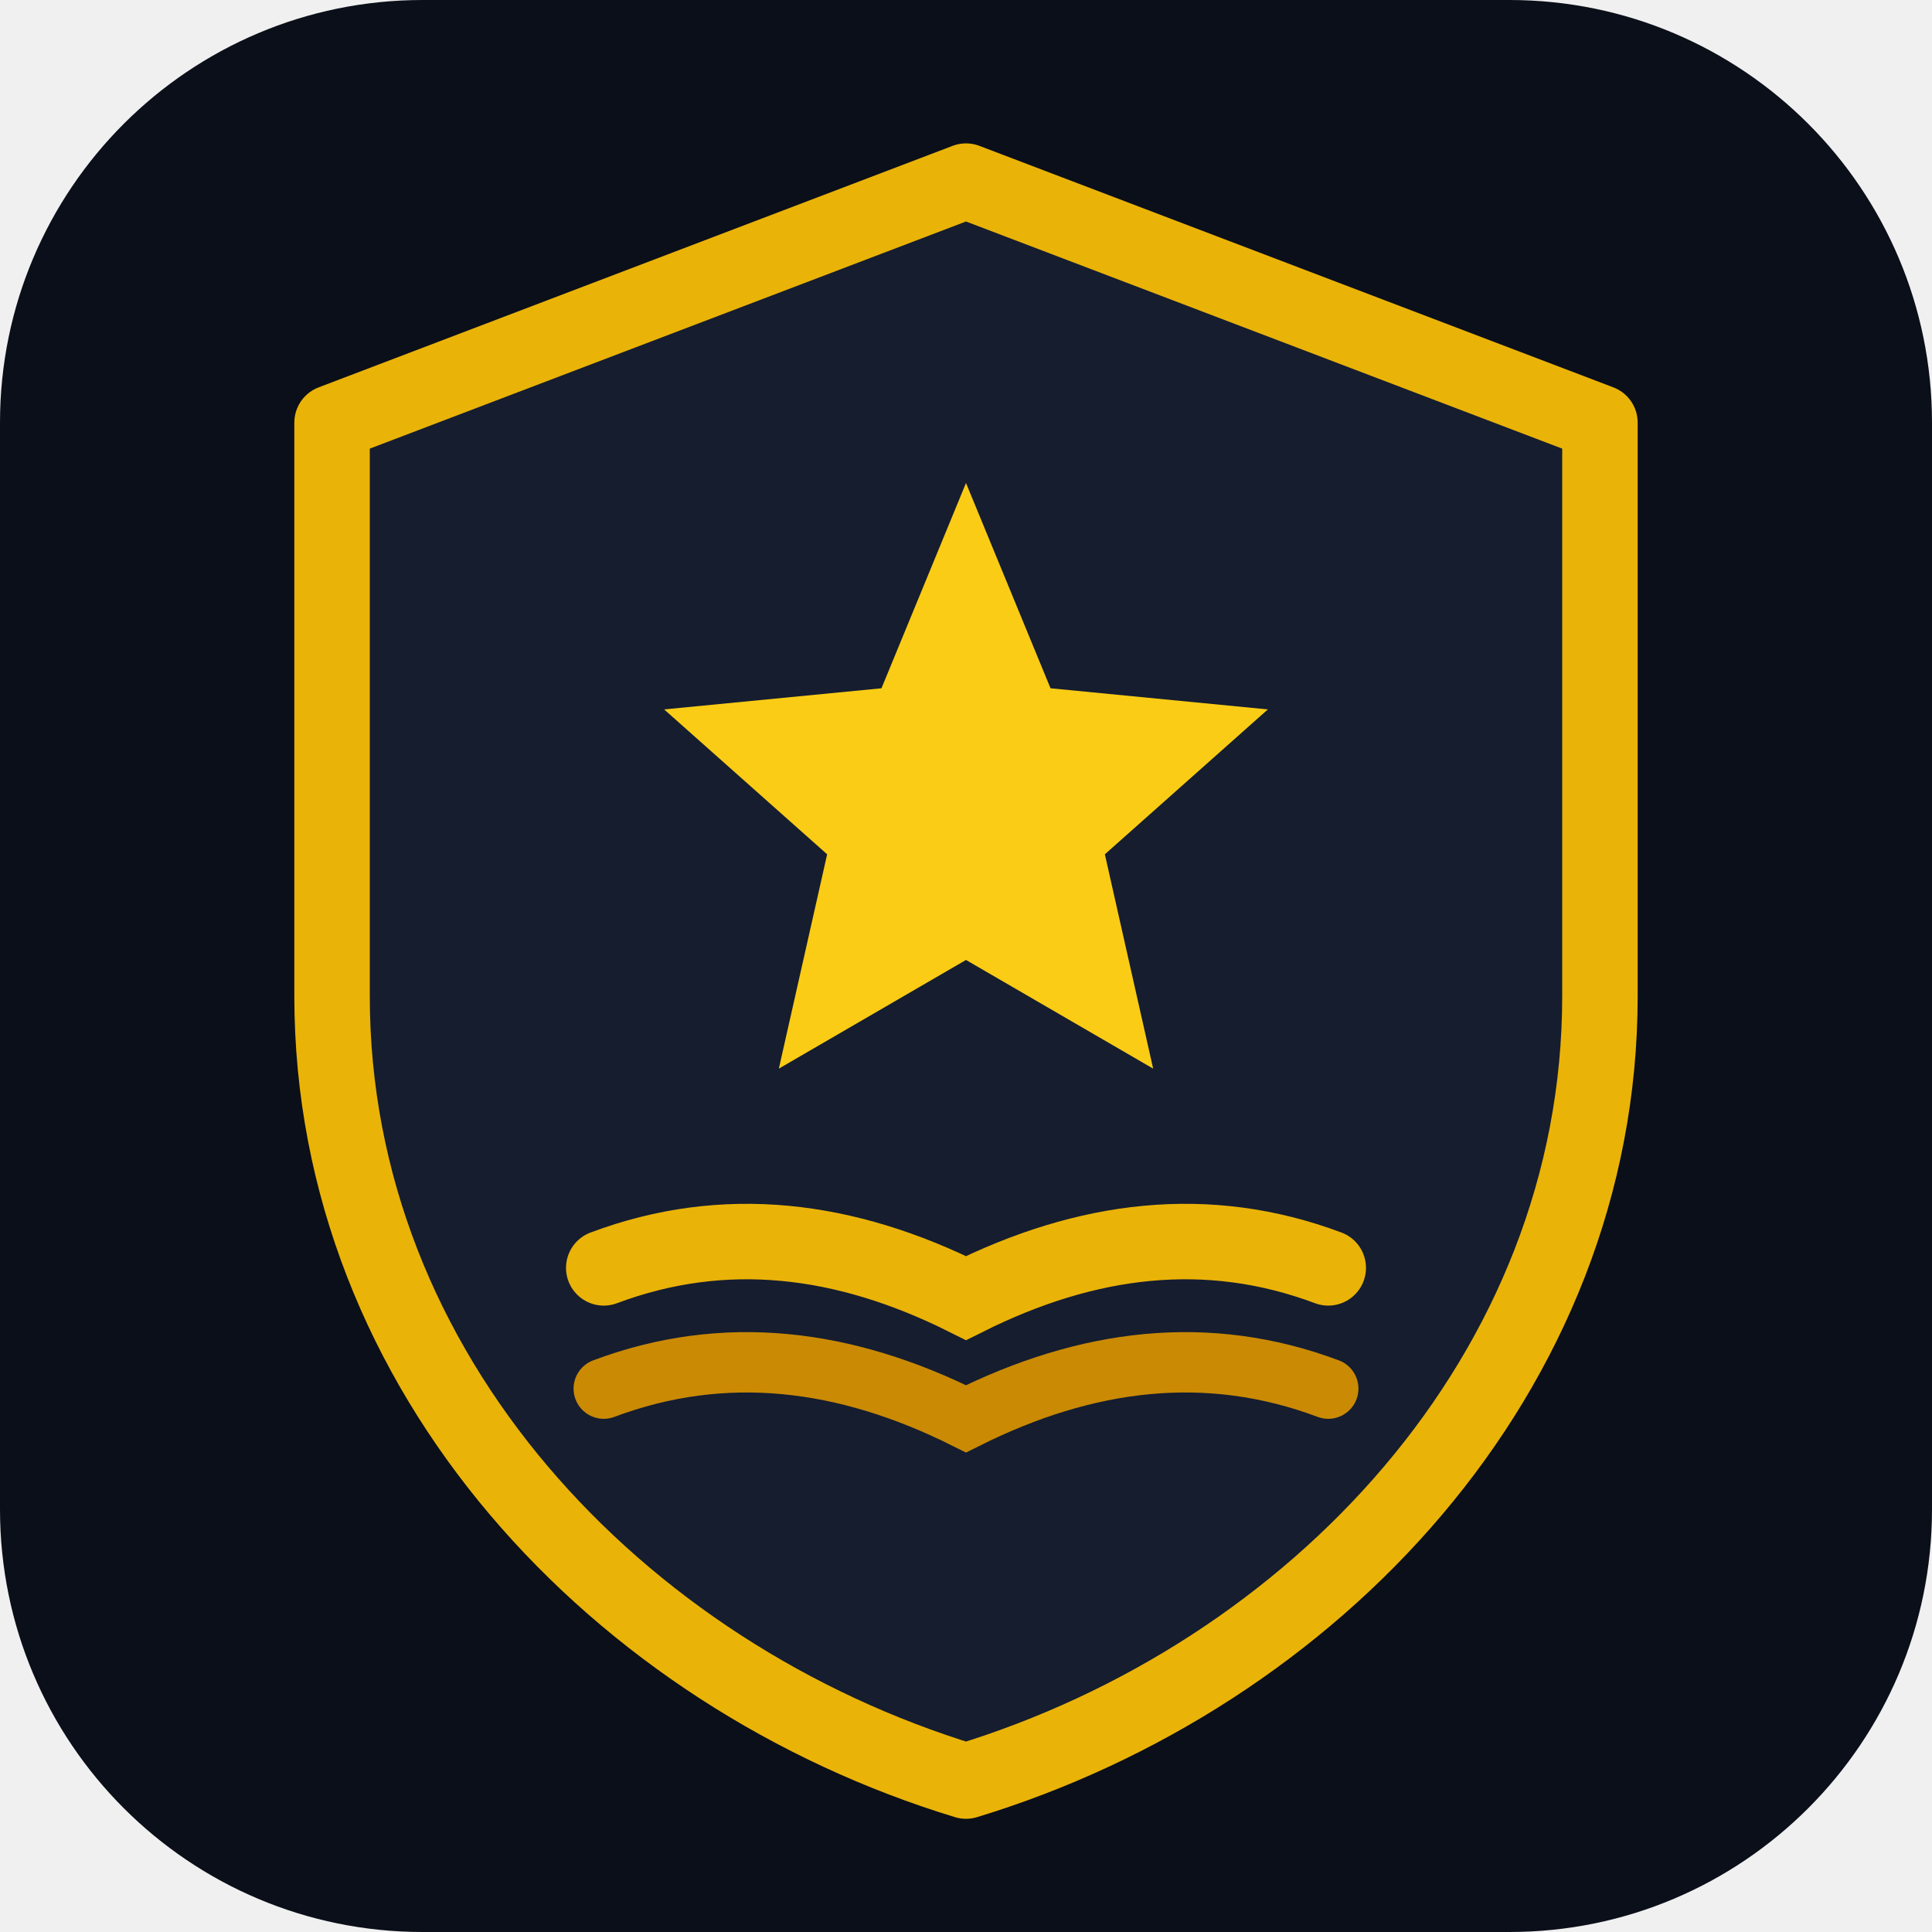
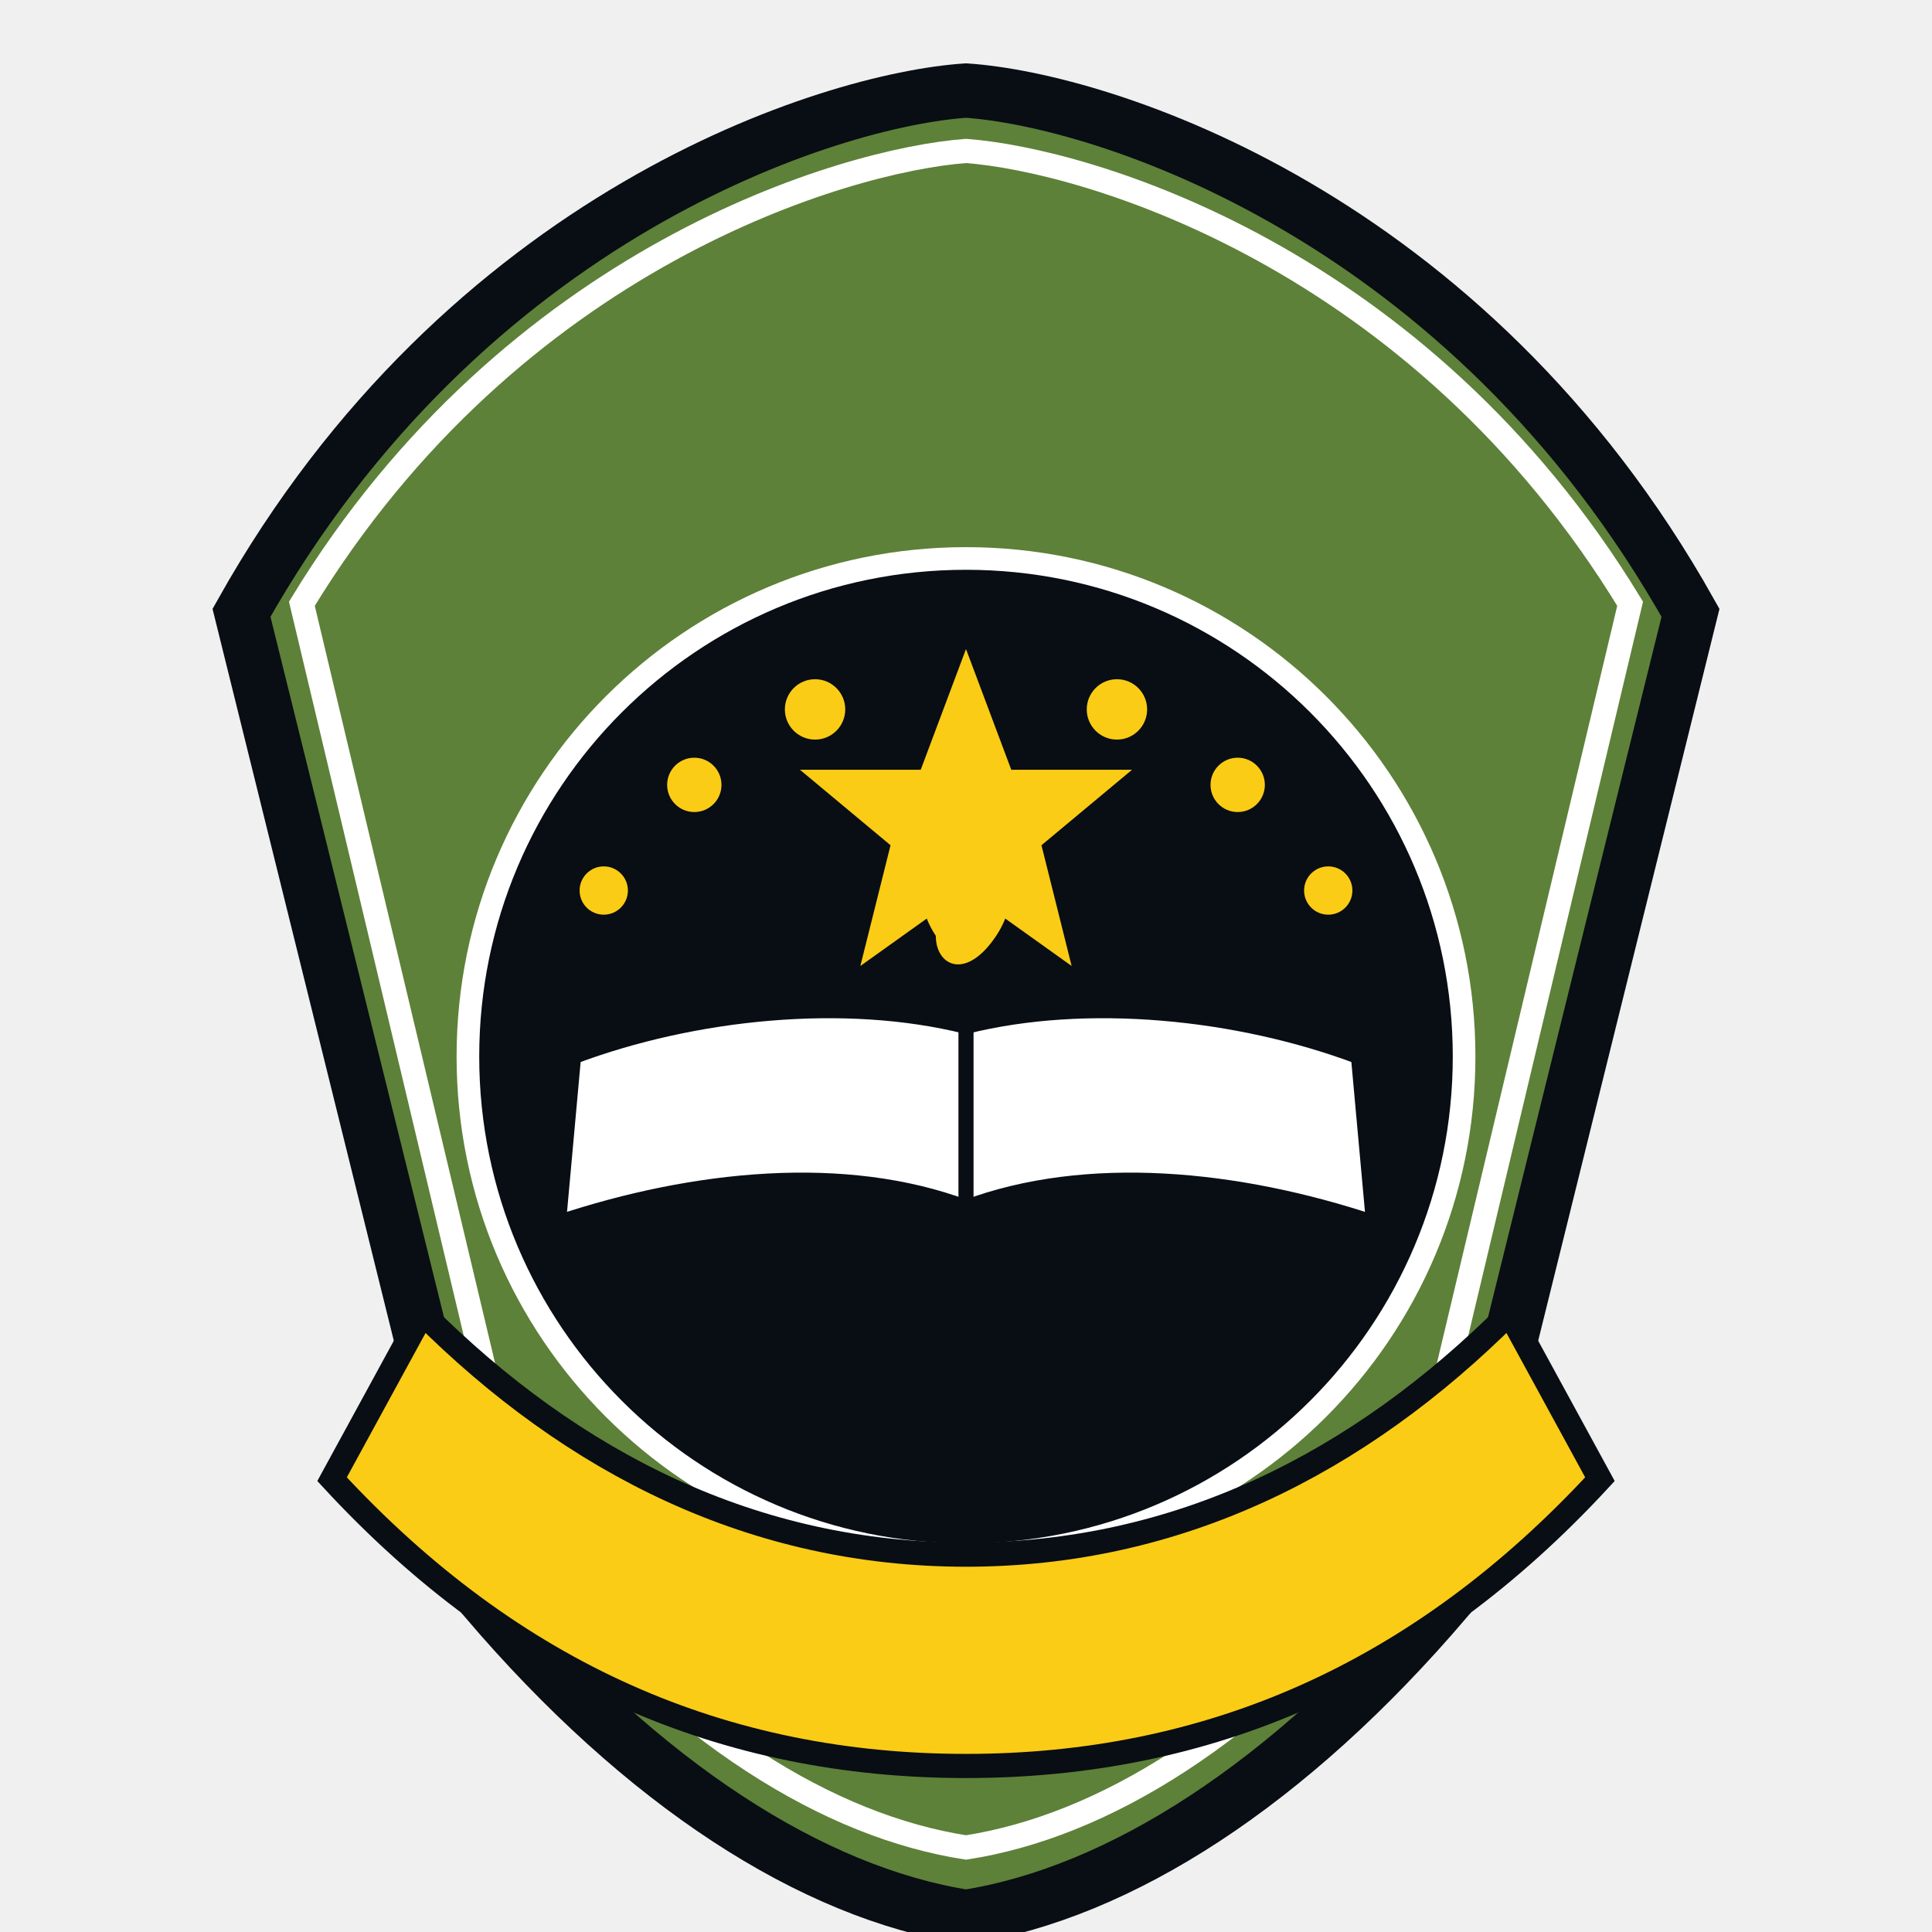
<svg xmlns="http://www.w3.org/2000/svg" viewBox="0 0 64 64" fill="none">
-   <rect width="64" height="64" rx="14" fill="#0b0f19" />
-   <path d="M32 6L53 14V33C53 45.5 43.5 55.5 32 59C20.5 55.5 11 45.5 11 33V14L32 6Z" fill="#151d2f" stroke="#eab308" stroke-width="2.5" stroke-linejoin="round" />
-   <path d="M32 16L34.8 22.8L42 23.5L36.6 28.3L38.2 35.4L32 31.8L25.8 35.4L27.4 28.3L22 23.5L29.2 22.8L32 16Z" fill="#facc15" />
-   <path d="M20 42C24 40.5 28 41 32 43C36 41 40 40.5 44 42" stroke="#eab308" stroke-width="2.5" stroke-linecap="round" />
-   <path d="M20 46C24 44.5 28 45 32 47C36 45 40 44.5 44 46" stroke="#ca8a04" stroke-width="2" stroke-linecap="round" />
+   <path d="M 32 3        C 36.5 3.3, 48.6 7.1, 56 20.3        L 47.9 53        C 42.7 59.1, 37.1 62.7, 32 63.5        C 26.9 62.7, 21.3 59.1, 16.1 53        L 8 20.3        C 15.4 7.1, 27.5 3.3, 32 3 Z" fill="#5d8138" stroke="#090d14" stroke-width="1.8" />
+   <path d="M 32 5        C 36 5.3, 47 8.5, 54 20        L 46.5 51.5        C 41.5 57.5, 36.5 60.5, 32 61.2        C 27.5 60.5, 22.5 57.5, 17.5 51.5        L 10 20        C 17 8.5, 28 5.3, 32 5 Z" fill="none" stroke="#ffffff" stroke-width="0.8" />
+   <circle cx="32" cy="35" r="16.5" fill="#090d14" stroke="#ffffff" stroke-width="0.75" />
+   <polygon points="32,21.5 33.5,25.5 37.5,25.5 34.5,28 35.5,32 32,29.5 28.5,32 29.5,28 26.5,25.5 30.5,25.5" fill="#facc15" />
+   <circle cx="27" cy="23.5" r="1" fill="#facc15" />
+   <circle cx="23" cy="26" r="0.9" fill="#facc15" />
+   <circle cx="20" cy="29.5" r="0.8" fill="#facc15" />
+   <circle cx="37" cy="23.5" r="1" fill="#facc15" />
+   <circle cx="41" cy="26" r="0.9" fill="#facc15" />
+   <circle cx="44" cy="29.5" r="0.8" fill="#facc15" />
+   <path d="M 32 26 C 33.5 27.5, 34 29.5, 33 31 C 32 32.5, 31 32, 31 31 C 30 29.5, 30.5 27.5, 32 26 Z" fill="#facc15" />
+   <path d="M 32 34 C 28 33, 23 33.5, 19 35 L 18.5 40.5 C 23 39, 28 38.5, 32 40 C 36 38.5, 41 39, 45.5 40.5 L 45 35 C 41 33.5, 36 33, 32 34 Z" fill="#ffffff" stroke="#090d14" stroke-width="0.5" />
+   <line x1="32" y1="34" x2="32" y2="40" stroke="#090d14" stroke-width="0.5" />
+   <path d="M 14 43.5 C 19 48.5, 25 51.5, 32 51.5 C 39 51.5, 45 48.5, 50 43.5 L 53 49 C 47 55.5, 40 58.5, 32 58.5 C 24 58.5, 17 55.5, 11 49 Z" fill="#facc15" stroke="#090d14" stroke-width="0.8" />
</svg>
